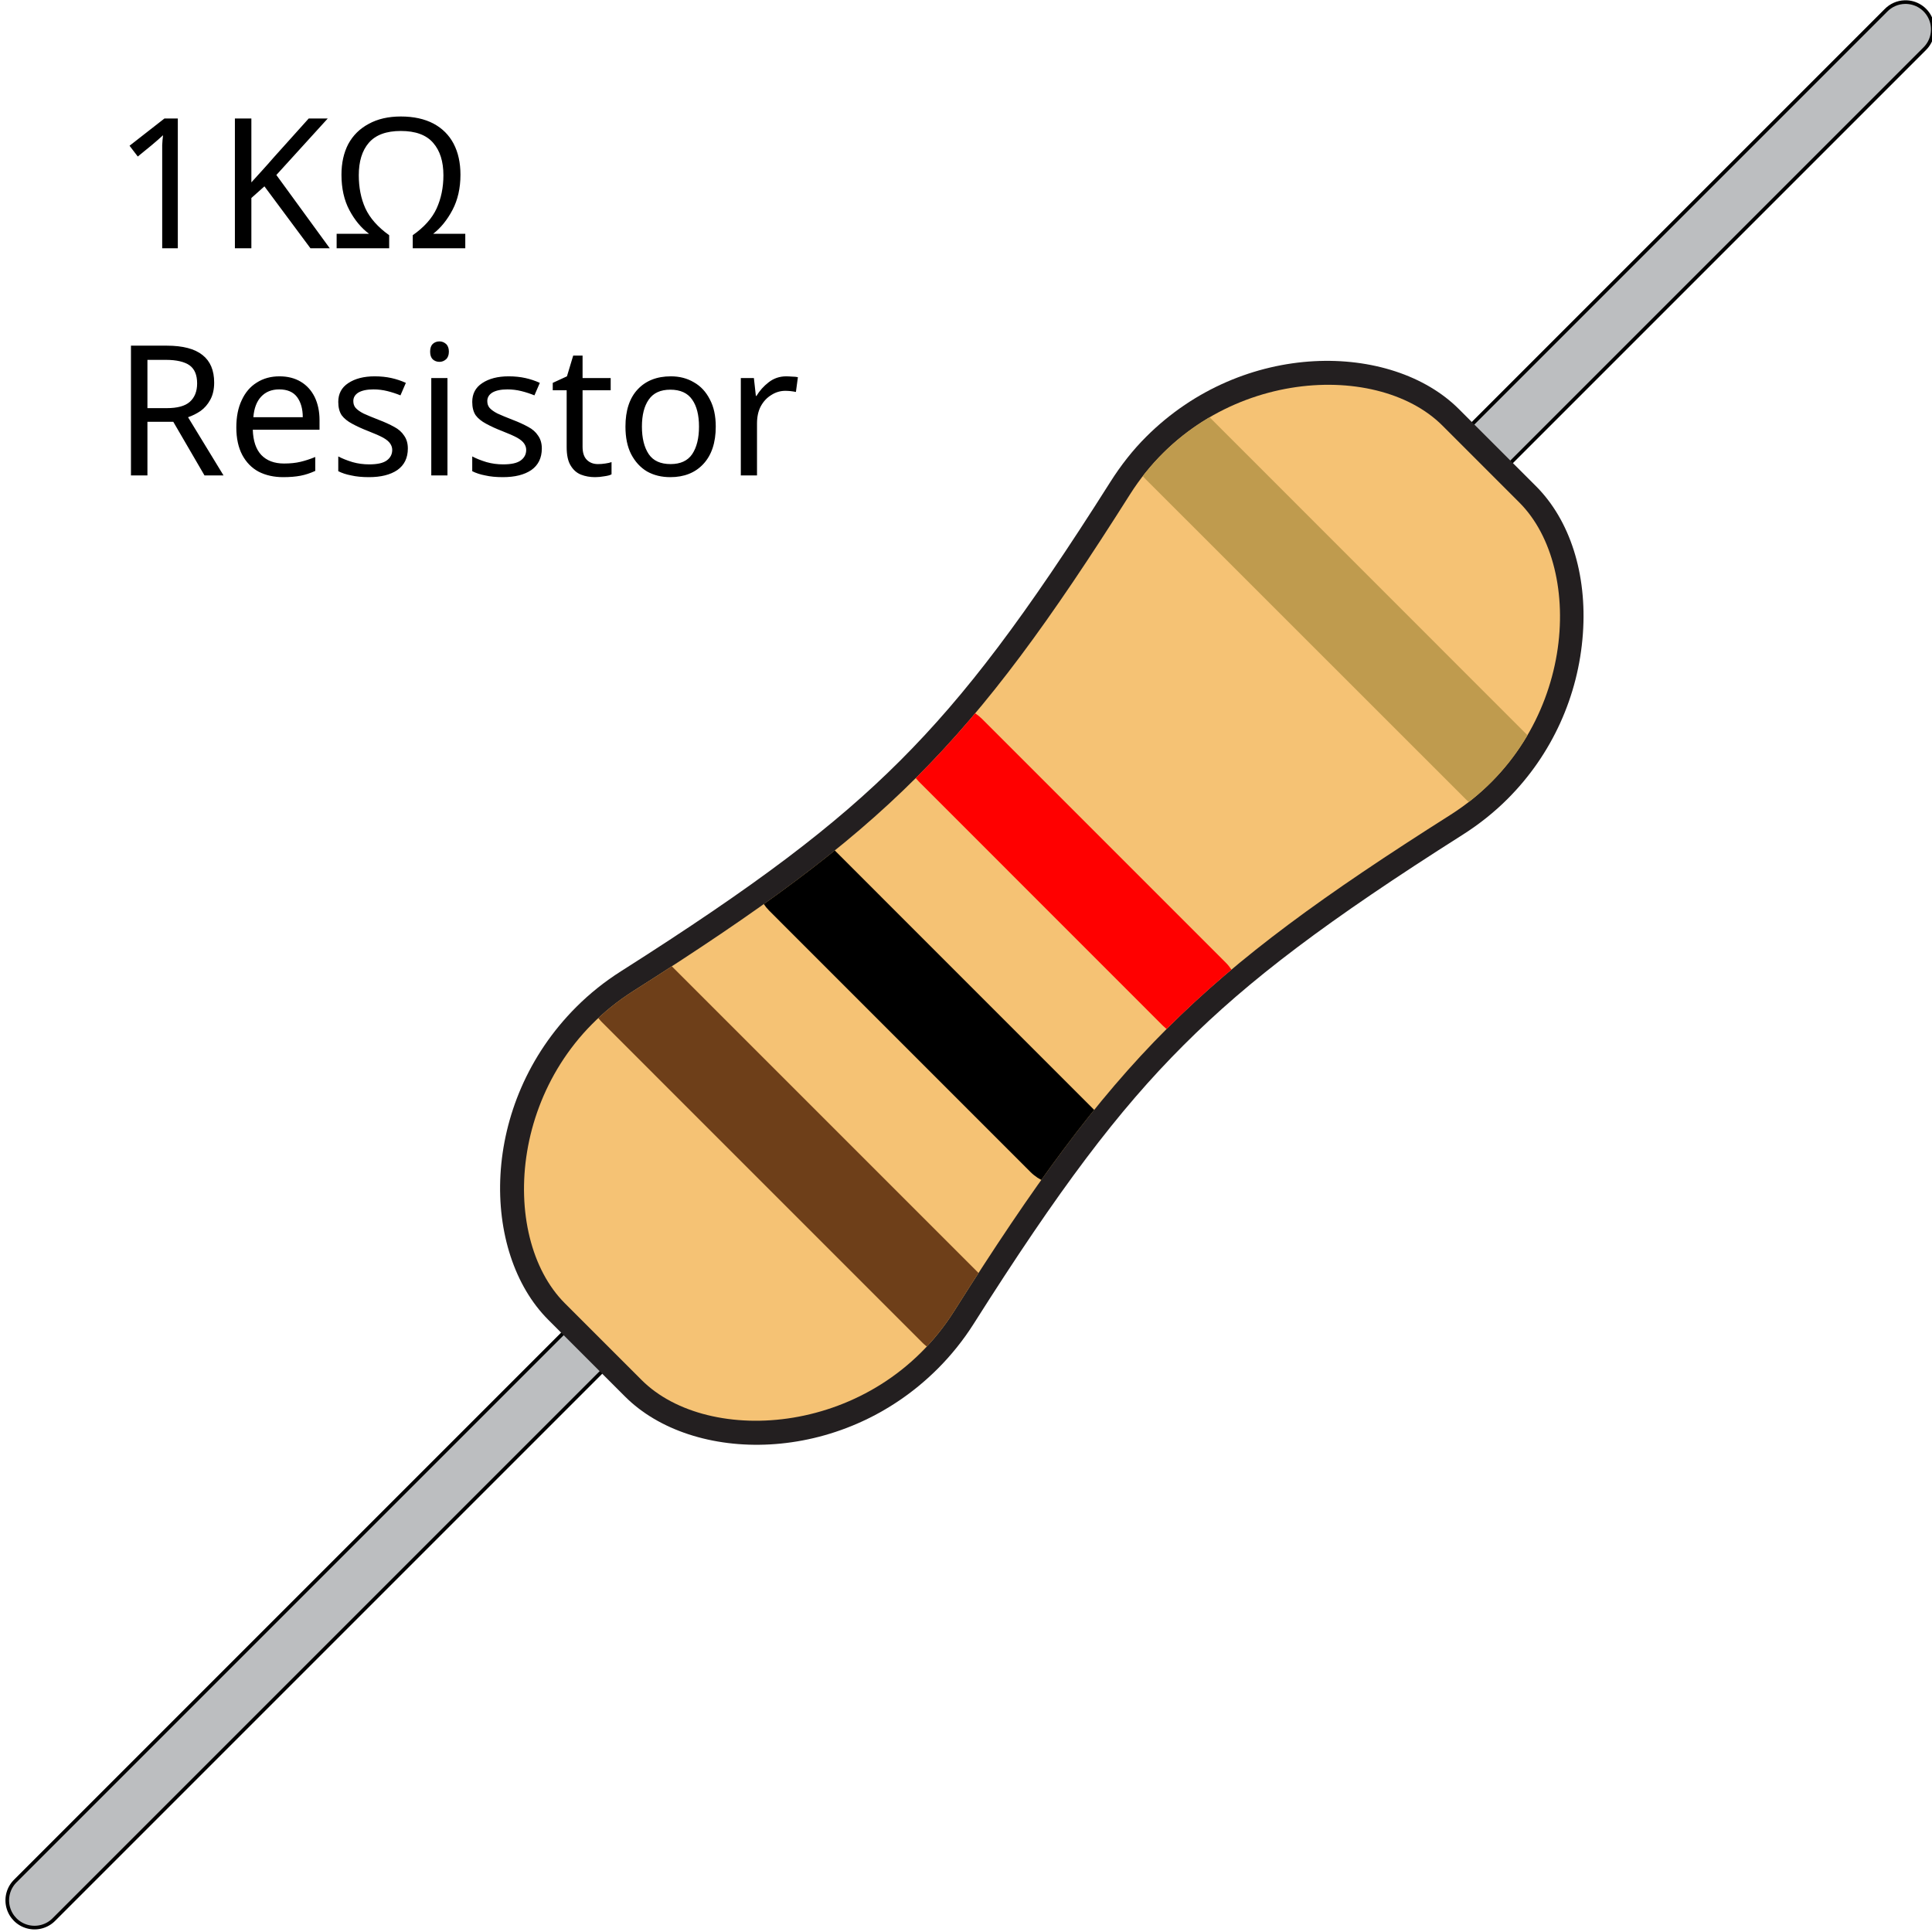
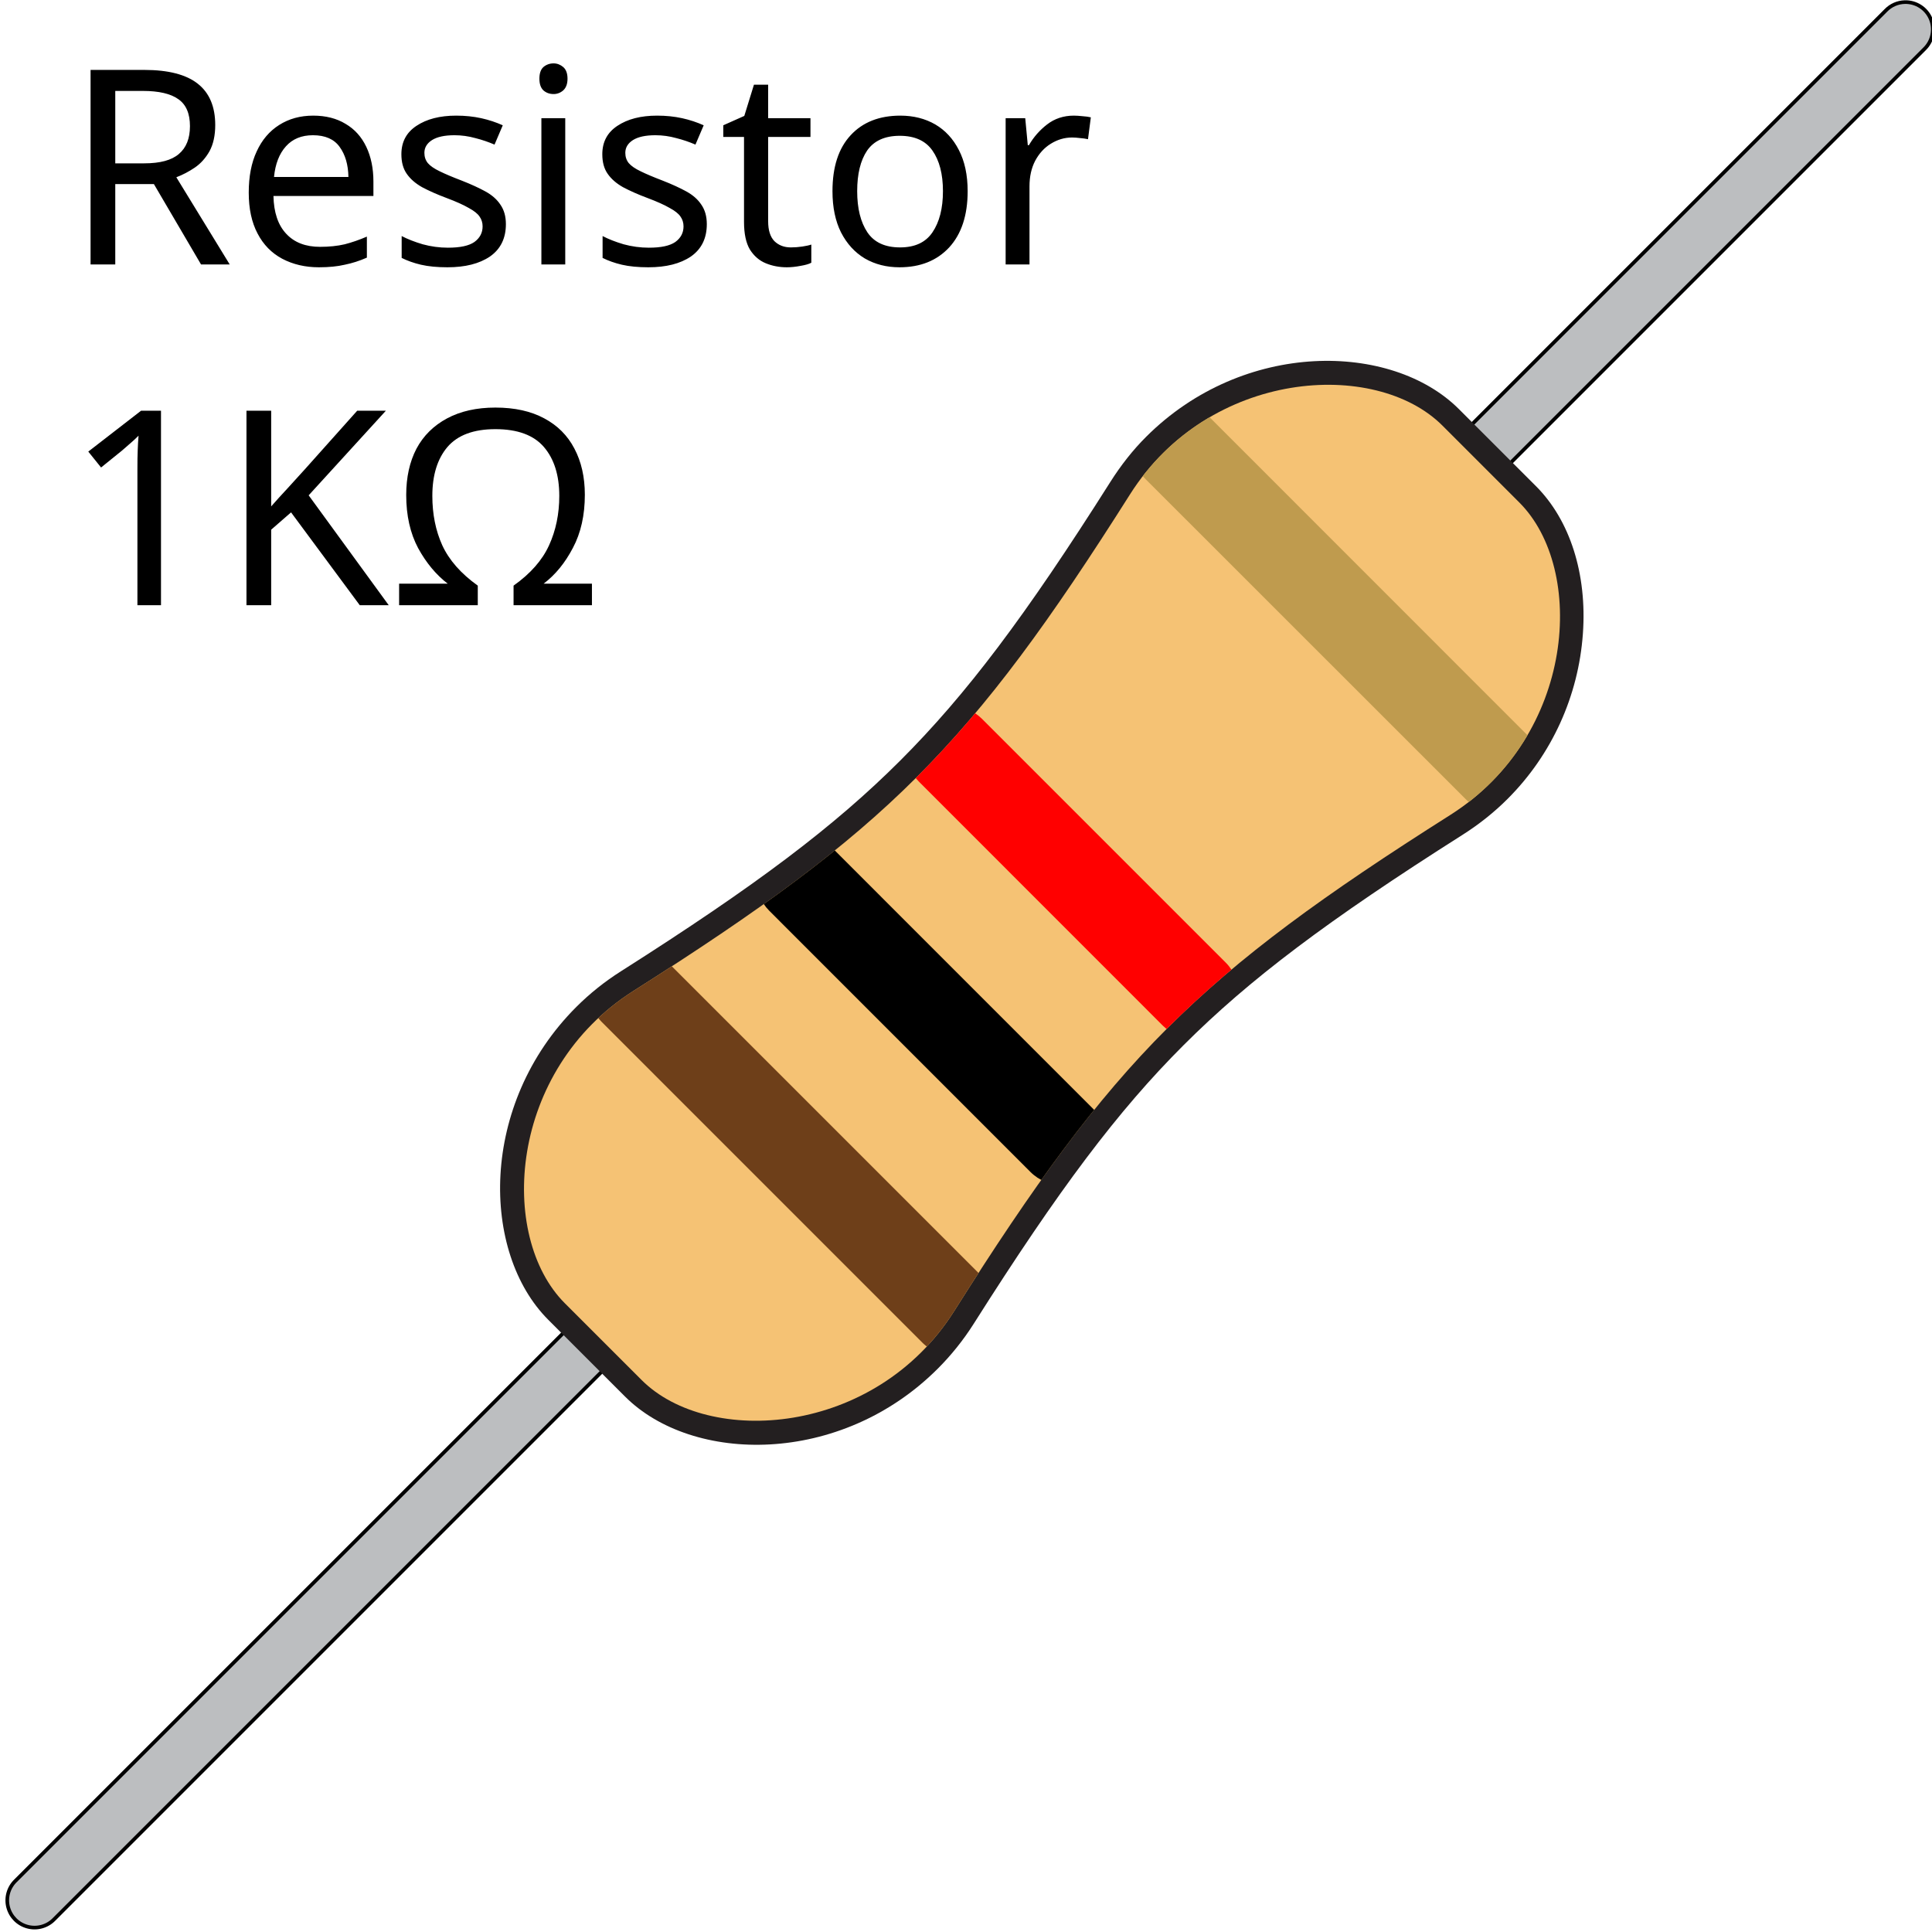
<svg xmlns="http://www.w3.org/2000/svg" width="30mm" height="30mm" viewBox="0 0 106.299 106.299" id="svg53981" version="1.1">
  <defs id="defs53983">
    <clipPath clipPathUnits="userSpaceOnUse" id="clipPath3016">
      <path d="m 77.297,443.169 c -7.041,-11.131 -10.723,-14.787 -21.852,-21.852 l 0,0 c -5.511,-3.49 -5.972,-10.8 -3.023,-13.749 l 0,0 3.379,-3.38 c 2.941,-2.943 10.265,-2.482 13.754,3.026 l 0,0 c 7.033,11.138 10.719,14.8 21.847,21.849 l 0,0 c 5.506,3.497 5.979,10.807 3.031,13.752 l 0,0 -3.382,3.383 c -1.162,1.164 -3.006,1.796 -5.027,1.796 l 0,0 c -3.099,0 -6.613,-1.486 -8.727,-4.825" id="path3018" />
    </clipPath>
  </defs>
  <g id="layer1" transform="translate(-338.236,-344.1417)">
    <path style="color:#000000;font-style:normal;font-variant:normal;font-weight:normal;font-stretch:normal;font-size:medium;line-height:normal;font-family:sans-serif;text-indent:0;text-align:start;text-decoration:none;text-decoration-line:none;text-decoration-style:solid;text-decoration-color:#000000;letter-spacing:normal;word-spacing:normal;text-transform:none;direction:ltr;block-progression:tb;writing-mode:lr-tb;baseline-shift:baseline;text-anchor:start;white-space:normal;clip-rule:nonzero;display:inline;overflow:visible;visibility:visible;opacity:1;isolation:auto;mix-blend-mode:normal;color-interpolation:sRGB;color-interpolation-filters:linearRGB;solid-color:#000000;solid-opacity:1;fill:#bcbec0;fill-opacity:1;fill-rule:evenodd;stroke:#000000;stroke-width:0.2;stroke-linecap:round;stroke-linejoin:miter;stroke-miterlimit:4;stroke-dasharray:none;stroke-dashoffset:0;stroke-opacity:1;color-rendering:auto;image-rendering:auto;shape-rendering:auto;text-rendering:auto;enable-background:accumulate" d="m 443.031,344.258 a 1.5,1.5 0 0 0 -1.031,0.455 l -102.906,102.906 a 1.5,1.5 0 1 0 2.121,2.121 l 102.908,-102.906 a 1.5,1.5 0 0 0 -1.092,-2.576 z" id="path10397" />
    <g id="g3004" transform="matrix(1.25,0,0,-1.25,421.1907,388.0903)">
      <path d="m 0,0 c -0.586,-0.588 -1.25,-1.117 -1.971,-1.576 -5.963,-3.781 -9.408,-6.381 -12.295,-9.268 -2.89,-2.886 -5.478,-6.326 -9.238,-12.263 -0.455,-0.719 -0.992,-1.387 -1.582,-1.977 -4.293,-4.293 -10.805,-4.189 -13.764,-1.23 l -3.382,3.382 c -2.959,2.959 -3.061,9.475 1.236,13.77 0.59,0.59 1.252,1.119 1.971,1.574 5.943,3.774 9.388,6.373 12.289,9.272 2.91,2.91 5.504,6.349 9.242,12.257 0.469,0.741 0.996,1.411 1.576,1.989 4.291,4.289 10.809,4.183 13.772,1.22 l 3.38,-3.38 c 1.506,-1.5 2.264,-3.874 2.075,-6.506 -0.196,-2.746 -1.37,-5.325 -3.309,-7.264" style="fill:#231f20;fill-opacity:1;fill-rule:evenodd;stroke:none" id="path3006" />
    </g>
    <g id="g3008" transform="matrix(1.25,0,0,-1.25,400.4071,371.3447)">
      <path d="m 0,0 c -7.041,-11.131 -10.723,-14.787 -21.852,-21.852 -5.511,-3.49 -5.972,-10.8 -3.023,-13.75 l 3.379,-3.378 c 2.941,-2.944 10.266,-2.483 13.754,3.025 7.033,11.139 10.719,14.801 21.847,21.85 5.506,3.496 5.979,10.806 3.032,13.751 l -3.383,3.383 c -2.945,2.948 -10.262,2.487 -13.754,-3.029" style="fill:#f5c274;fill-opacity:1;fill-rule:evenodd;stroke:none" id="path3010" />
    </g>
    <g clip-path="url(#clipPath3016)" id="g3014" transform="matrix(1.25,0,0,-1.25,303.786,925.3059)">
      <g transform="translate(70.9297,405.833)" id="g3020" style="fill:#6e3f19;fill-opacity:1">
        <path id="path3022" style="fill:#6e3f19;fill-opacity:1;fill-rule:nonzero;stroke:none" d="m 0,0 c -0.764,-0.764 -2.008,-0.762 -2.77,0 l -14.099,14.1 c -0.758,0.763 -0.762,2.004 0.002,2.767 0.762,0.768 2,0.768 2.767,0 l 14.1,-14.099 c 0.764,-0.764 0.764,-2 0,-2.768" />
      </g>
      <g transform="translate(75.6855,413.3447)" id="g3024" style="fill:#000000;fill-opacity:1">
        <path id="path3026" style="fill:#000000;fill-opacity:1;fill-rule:nonzero;stroke:none" d="m 0,0 c -0.764,-0.764 -2.004,-0.762 -2.768,0 l -11.498,11.5 c -0.761,0.762 -0.765,2.002 -0.002,2.764 0.766,0.767 2.006,0.763 2.772,0.004 l 11.496,-11.498 c 0.764,-0.762 0.768,-2.002 0,-2.77" />
      </g>
      <g transform="translate(81.5137,419.7842)" id="g3028" style="fill:#ff0000;fill-opacity:1">
        <path id="path3030" style="fill:#ff0000;fill-opacity:1;fill-rule:nonzero;stroke:none" d="m 0,0 c -0.766,-0.766 -2.002,-0.76 -2.768,0 l -10.734,10.738 c -0.764,0.766 -0.766,1.998 0,2.766 0.764,0.766 2.004,0.764 2.772,0.002 l 10.732,-10.733 c 0.764,-0.769 0.764,-2.007 -0.002,-2.773" />
      </g>
      <g transform="translate(94.8457,429.7471)" id="g3032" style="fill:#bf9b4e;fill-opacity:1">
        <path id="path3034" style="fill:#bf9b4e;fill-opacity:1;fill-rule:nonzero;stroke:none" d="m 0,0 c -0.766,-0.766 -2.004,-0.766 -2.766,0.004 l -14.103,14.098 c -0.76,0.761 -0.766,2.002 -0.002,2.769 0.766,0.764 2.008,0.766 2.773,0.002 l 14.098,-14.103 c 0.768,-0.762 0.768,-2 0,-2.77" />
      </g>
    </g>
-     <text xml:space="preserve" style="font-style:normal;font-variant:normal;font-weight:normal;font-stretch:normal;font-size:25px;line-height:125%;font-family:sans-serif;-inkscape-font-specification:'sans-serif, Normal';text-align:start;letter-spacing:0px;word-spacing:0px;writing-mode:lr-tb;text-anchor:start;fill:#000000;fill-opacity:1;stroke:none;stroke-width:1px;stroke-linecap:butt;stroke-linejoin:miter;stroke-opacity:1" x="344.474" y="357.799" id="text10372">
-       <tspan id="tspan10374" x="344.474" y="357.799" style="font-size:10px">1KΩ</tspan>
-       <tspan x="344.474" y="370.299" id="tspan10376" style="font-size:10px">Resistor</tspan>
+     <text xml:space="preserve" style="font-style:normal;font-variant:normal;font-weight:normal;font-stretch:normal;font-size:25px;line-height:125%;font-family:sans-serif;-inkscape-font-specification:'sans-serif, Normal';text-align:start;letter-spacing:0px;word-spacing:0px;writing-mode:lr-tb;text-anchor:start;fill:#000000;fill-opacity:1;stroke:none;stroke-width:1px;stroke-linecap:butt;stroke-linejoin:miter;stroke-opacity:1" x="341.764" y="358.691" id="text10372">
+       <tspan x="341.764" y="358.691" id="tspan10376" style="font-size:15px">Resistor</tspan>
+       <tspan x="341.764" y="377.441" style="font-size:15px" id="tspan16312">1KΩ</tspan>
    </text>
  </g>
</svg>
